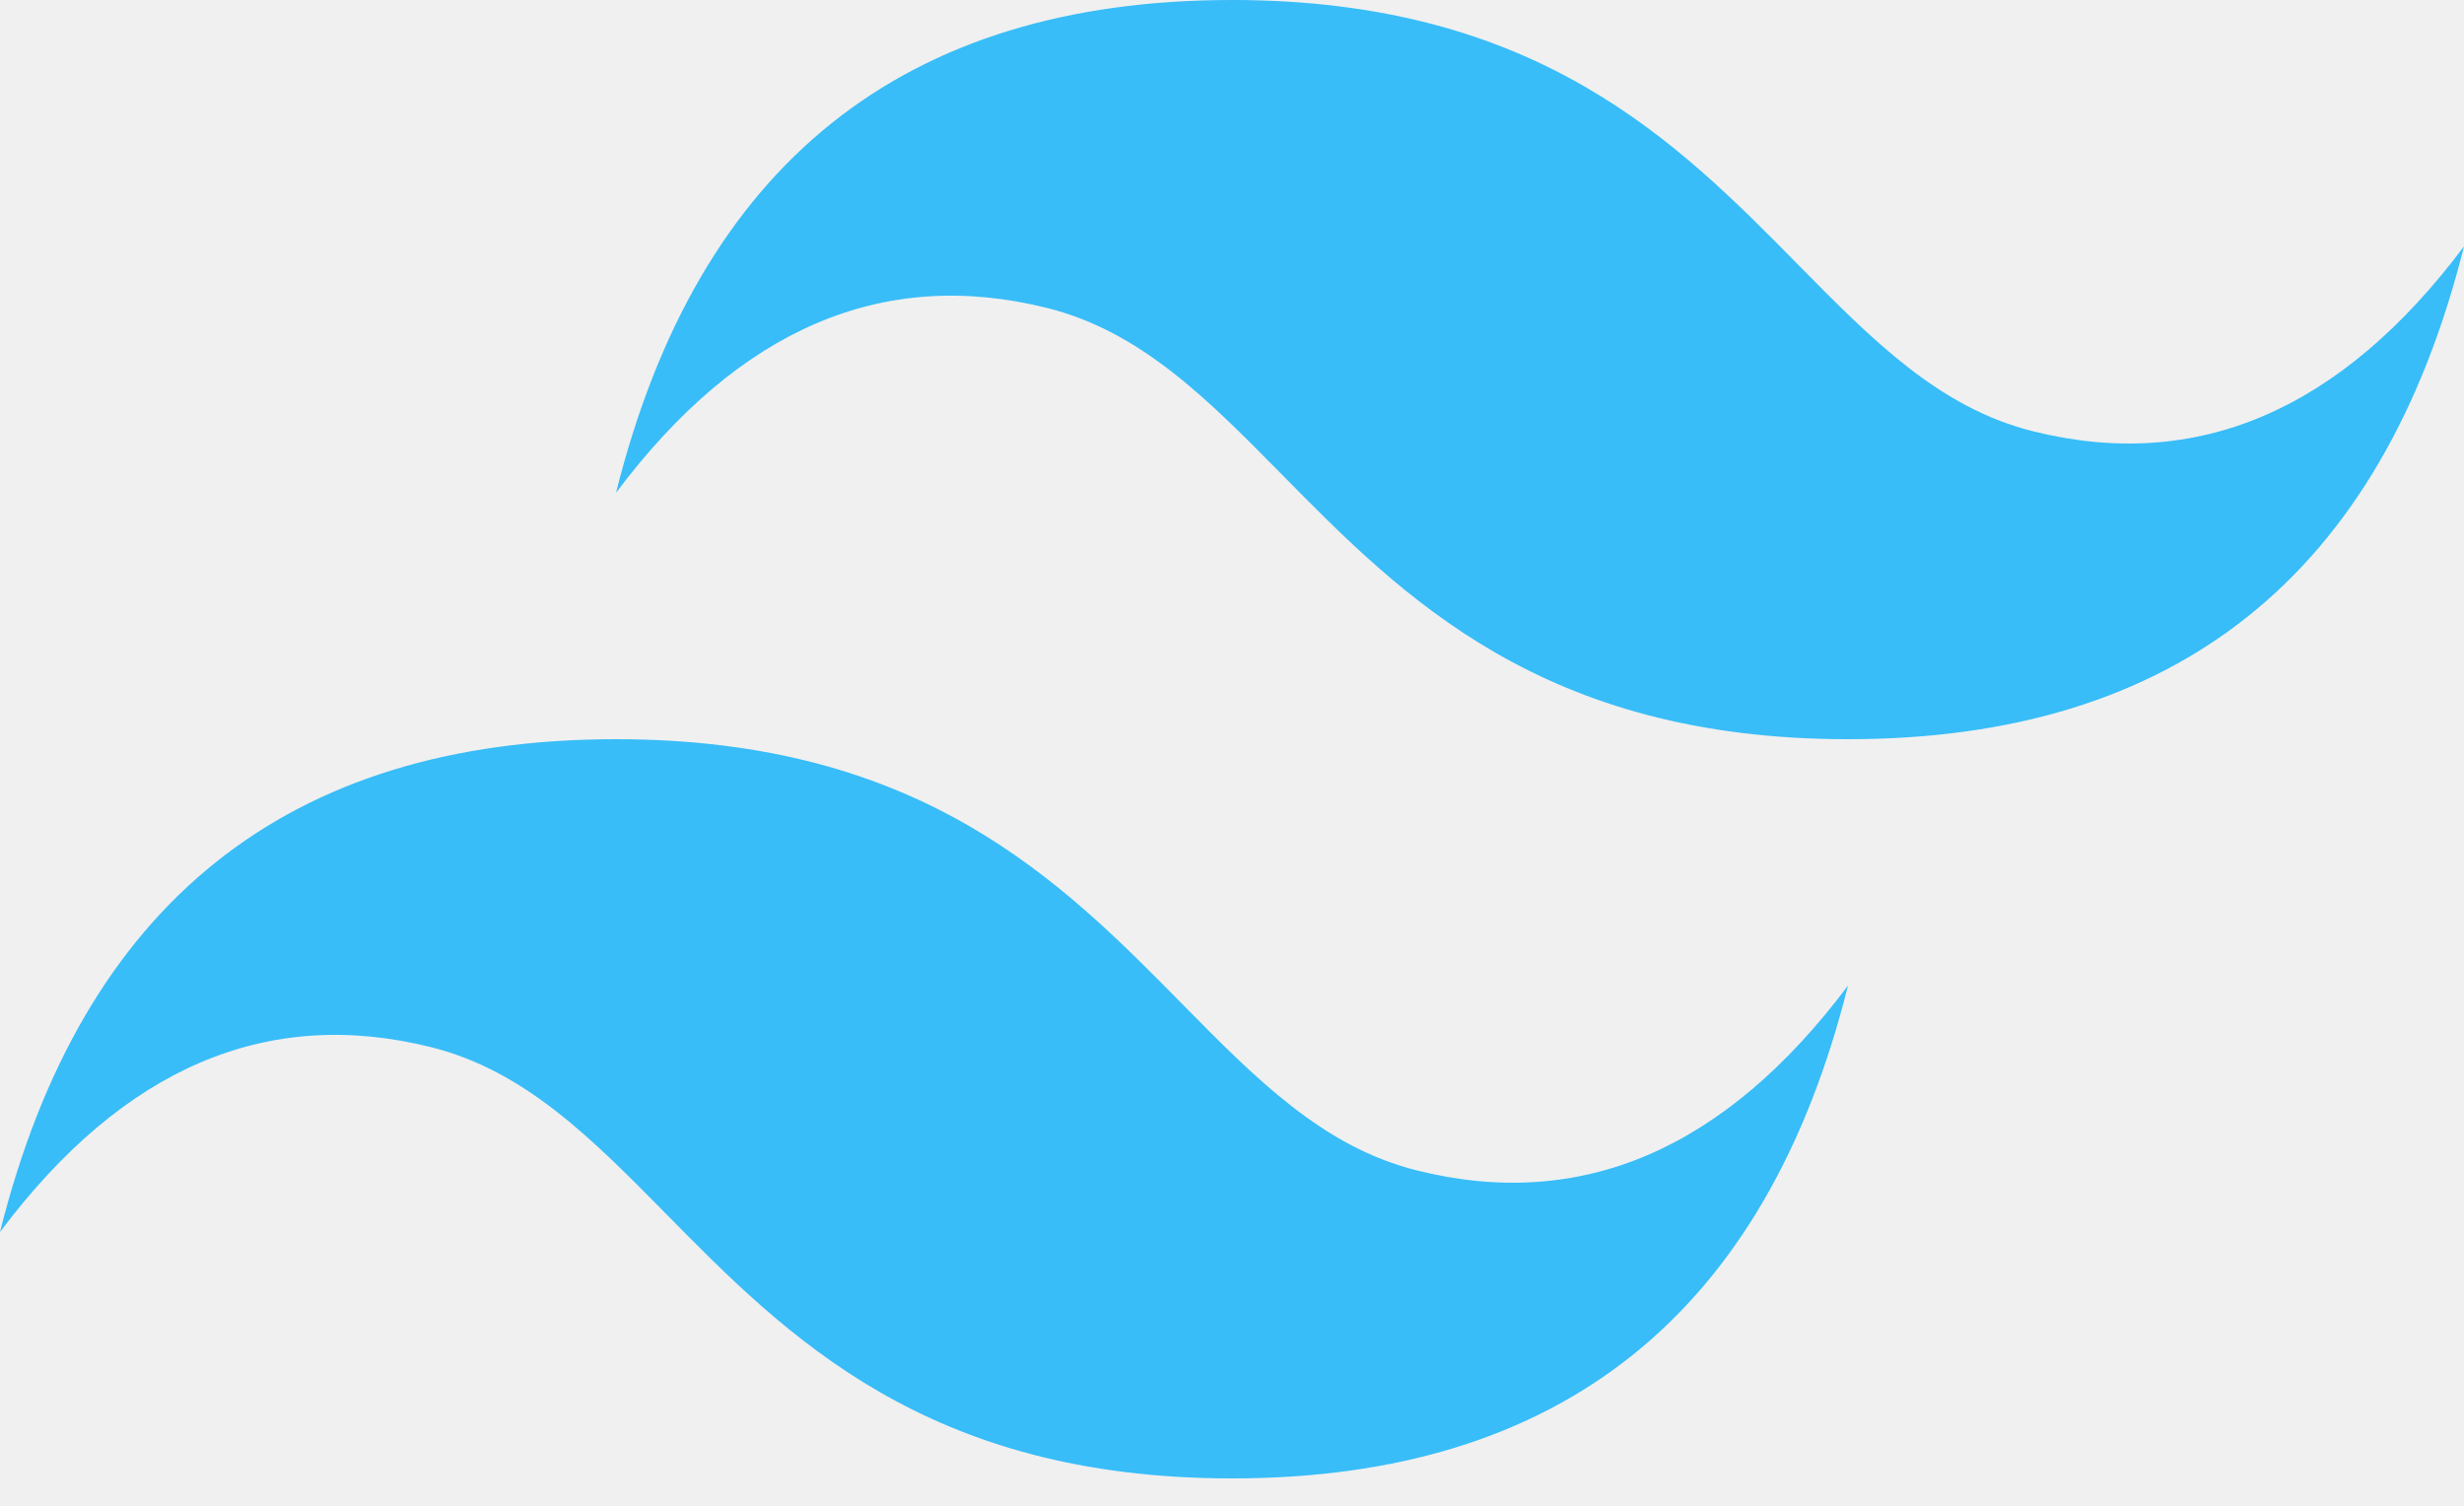
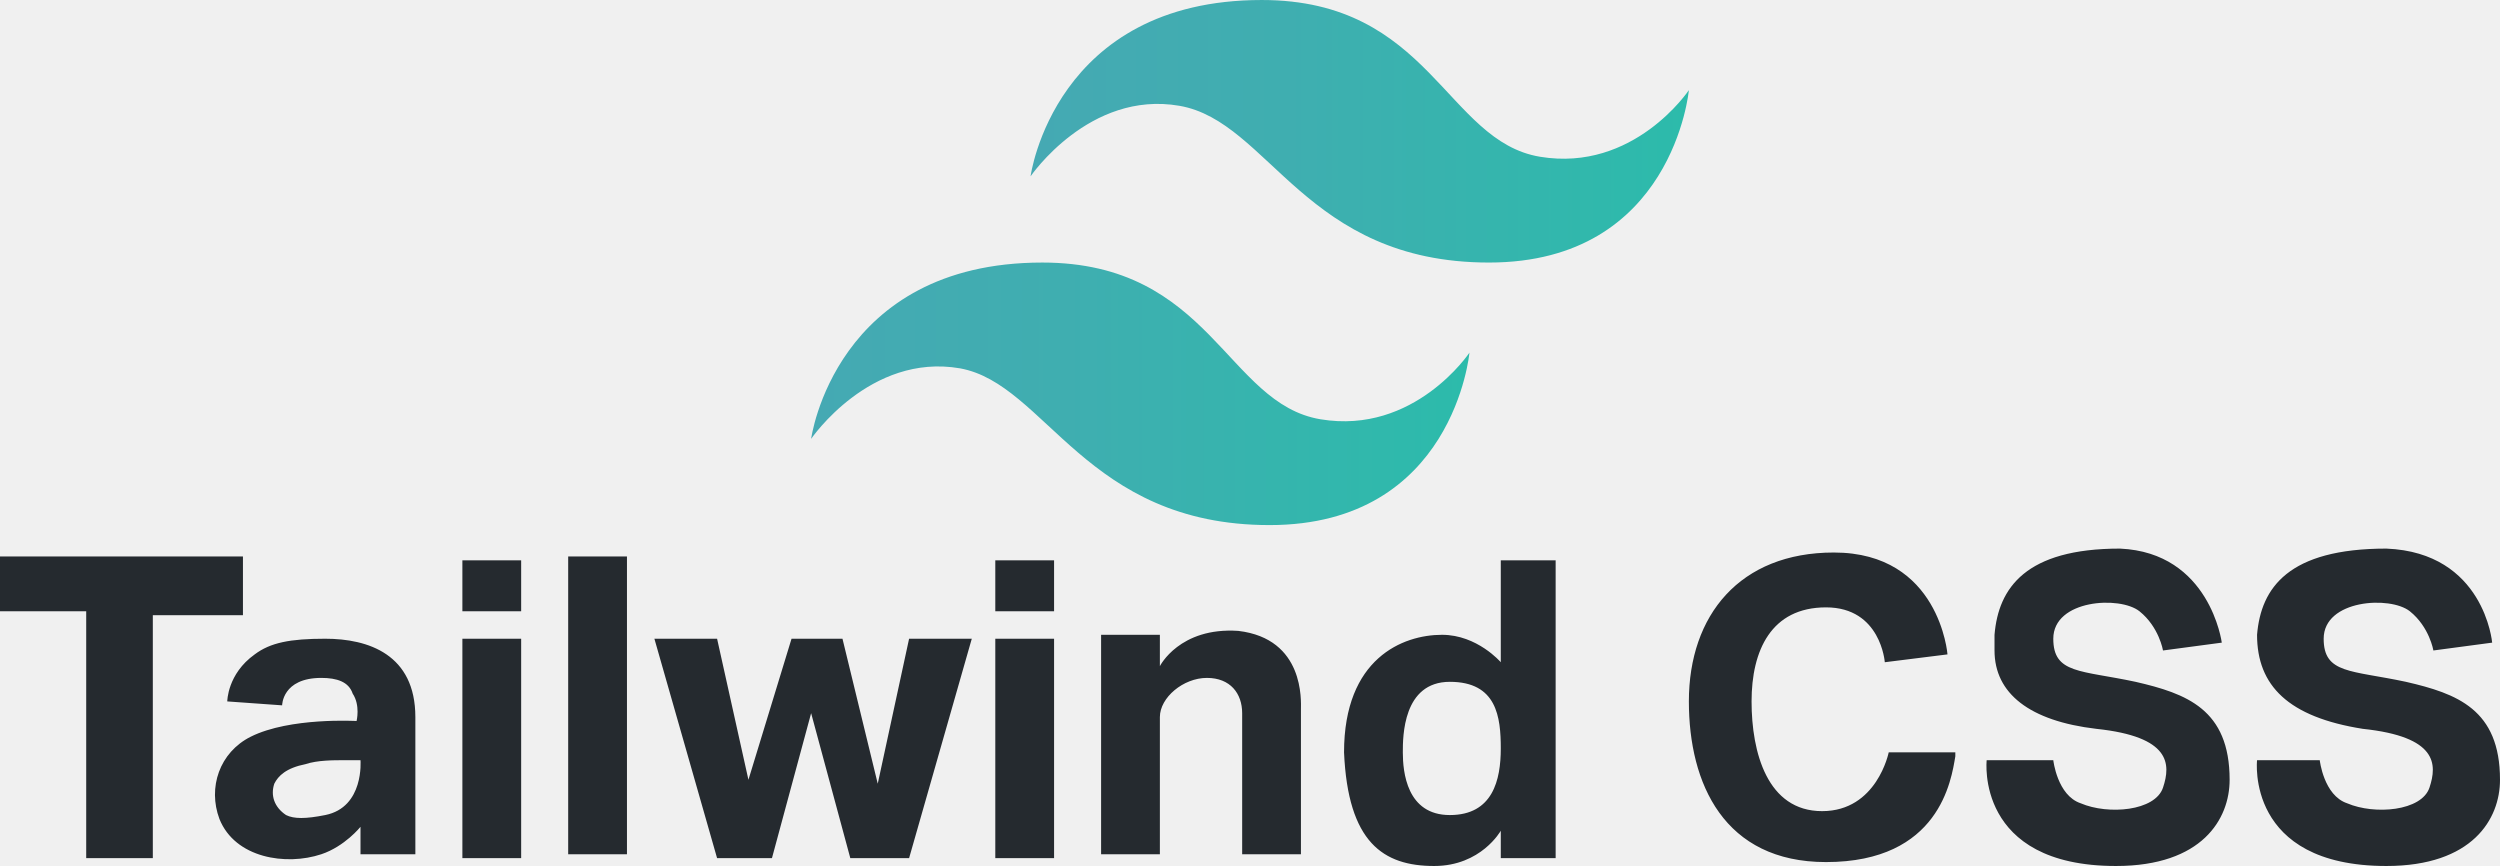
- <svg xmlns="http://www.w3.org/2000/svg" fill="none" viewBox="0 0 54 33">
-   <g clip-path="url(#prefix__clip0)">
-     <path fill="#38bdf8" fill-rule="evenodd" d="M27 0c-7.2 0-11.7 3.6-13.5 10.8 2.7-3.6 5.85-4.95 9.45-4.05 2.054.513 3.522 2.004 5.147 3.653C30.744 13.09 33.808 16.2 40.5 16.2c7.2 0 11.7-3.6 13.5-10.8-2.7 3.6-5.85 4.95-9.45 4.05-2.054-.513-3.522-2.004-5.147-3.653C36.756 3.11 33.692 0 27 0zM13.5 16.2C6.3 16.2 1.8 19.8 0 27c2.7-3.6 5.85-4.95 9.45-4.05 2.054.514 3.522 2.004 5.147 3.653C17.244 29.29 20.308 32.4 27 32.4c7.2 0 11.7-3.6 13.5-10.8-2.7 3.6-5.85 4.95-9.45 4.05-2.054-.513-3.522-2.004-5.147-3.653C23.256 19.31 20.192 16.2 13.5 16.2z" clip-rule="evenodd" />
-   </g>
-   <defs>
-     <clipPath id="prefix__clip0">
-       <path fill="#fff" d="M0 0h54v32.4H0z" />
-     </clipPath>
-   </defs>
+ <svg xmlns="http://www.w3.org/2000/svg" xmlns:xlink="http://www.w3.org/1999/xlink" height="866" viewBox="0 0 63.8 22.1" width="2500">
+   <linearGradient id="a">
+     <stop offset="0" stop-color="#45a9b3" />
+     <stop offset=".389" stop-color="#3faeb0" />
+     <stop offset="1" stop-color="#2cbbab" />
+   </linearGradient>
+   <linearGradient id="b" gradientTransform="matrix(1 0 0 -1 0 22.075)" gradientUnits="userSpaceOnUse" x1="26.253" x2="43.091" xlink:href="#a" y1="18.725" y2="18.725" />
+   <linearGradient id="c" gradientTransform="matrix(1 0 0 -1 0 22.075)" gradientUnits="userSpaceOnUse" x1="20.622" x2="37.459" xlink:href="#a" y1="12.025" y2="12.025" />
+   <path d="m63.6 16.4-1.5.2s-.1-.6-.6-1-2.2-.3-2.2.7c0 .9.7.8 2.1 1.1 1.3.3 2.4.7 2.4 2.5 0 1-.7 2.2-2.9 2.2-3.6 0-3.3-2.7-3.3-2.7h1.6s.1.9.7 1.1c.7.3 1.9.2 2.1-.4s.2-1.3-1.7-1.5c-1.9-.3-2.7-1.1-2.7-2.4.1-1.2.8-2.2 3.3-2.2 2.5.1 2.7 2.4 2.7 2.4zm-6.9 0-1.5.2s-.1-.6-.6-1-2.2-.3-2.2.7c0 .9.7.8 2.1 1.1 1.3.3 2.4.7 2.4 2.5 0 1-.7 2.2-2.9 2.2-3.6 0-3.3-2.7-3.3-2.7h1.7s.1.9.7 1.1c.7.3 1.9.2 2.1-.4s.2-1.3-1.7-1.5c-1.7-.2-2.6-.9-2.6-2v-.4c.1-1.2.8-2.2 3.2-2.2 2.3.1 2.6 2.4 2.6 2.4zm-8.5 2.8h1.7v.1c-.1.6-.4 2.7-3.3 2.7-2.6 0-3.5-2-3.5-4.1 0-2.2 1.3-3.8 3.7-3.8 2.7 0 2.9 2.6 2.9 2.6l-1.6.2s-.1-1.4-1.5-1.4-1.9 1.1-1.9 2.4.4 2.8 1.8 2.8 1.7-1.5 1.7-1.5zm-8.5-4.9v7.6h-1.4v-.7s-.5.9-1.7.9c-1.3 0-2.2-.6-2.3-2.9 0-2.4 1.5-3 2.5-3 .9 0 1.5.7 1.5.7v-2.6zm-1.4 4.8c0-.8-.1-1.7-1.3-1.7s-1.2 1.4-1.2 1.8c0 .5.1 1.6 1.2 1.6s1.3-.9 1.3-1.7zm-5.1-1v3.7h-1.5v-3.6c0-.5-.3-.9-.9-.9s-1.2.5-1.2 1v3.5h-1.5v-5.6h1.5v.8s.5-1 2-.9c1.7.2 1.6 1.8 1.6 2zm-7.8-1.8h1.5v5.6h-1.5zm0-2h1.5v1.3h-1.5zm-.6 2-1.6 5.6h-1.5l-1-3.7-1 3.7h-1.4l-1.6-5.6h1.6l.8 3.6 1.1-3.6h1.3l.9 3.7.8-3.7zm-10.3-2.1h1.5v7.6h-1.5zm-2.7 2.1h1.5v5.6h-1.5zm0-2h1.5v1.3h-1.5zm-1.2 4v3.5h-1.4v-.7s-.4.5-1 .7c-.9.3-2.2.1-2.6-.9-.3-.8 0-1.7.8-2.1 1-.5 2.7-.4 2.7-.4s.1-.4-.1-.7c-.1-.3-.4-.4-.8-.4-1 0-1 .7-1 .7l-1.4-.1s0-.7.7-1.2c.4-.3.9-.4 1.8-.4 1.1 0 2.3.4 2.3 2zm-2.3 2.5c1-.2.9-1.4.9-1.4h-.4c-.3 0-.7 0-1 .1-.5.1-.7.3-.8.5-.1.3 0 .6.3.8.2.1.5.1 1 0zm-2.1-6.6v1.5h-2.3v6.2h-1.7v-6.3h-2.2v-1.4z" fill="#252a2f" />
+   <path d="m43.1 2.3s-1.4 2.1-3.8 1.7-2.8-4-7.1-4c-5.3 0-5.9 4.5-5.9 4.5s1.5-2.2 3.8-1.8 3.2 4 7.9 4 5.1-4.4 5.1-4.4z" fill="url(#b)" />
+   <path d="m37.5 9s-1.4 2.1-3.8 1.7-2.8-4-7.1-4c-5.3 0-5.9 4.5-5.9 4.5s1.5-2.2 3.8-1.8c2.2.4 3.2 4 7.9 4s5.1-4.4 5.1-4.4z" fill="url(#c)" />
</svg>
